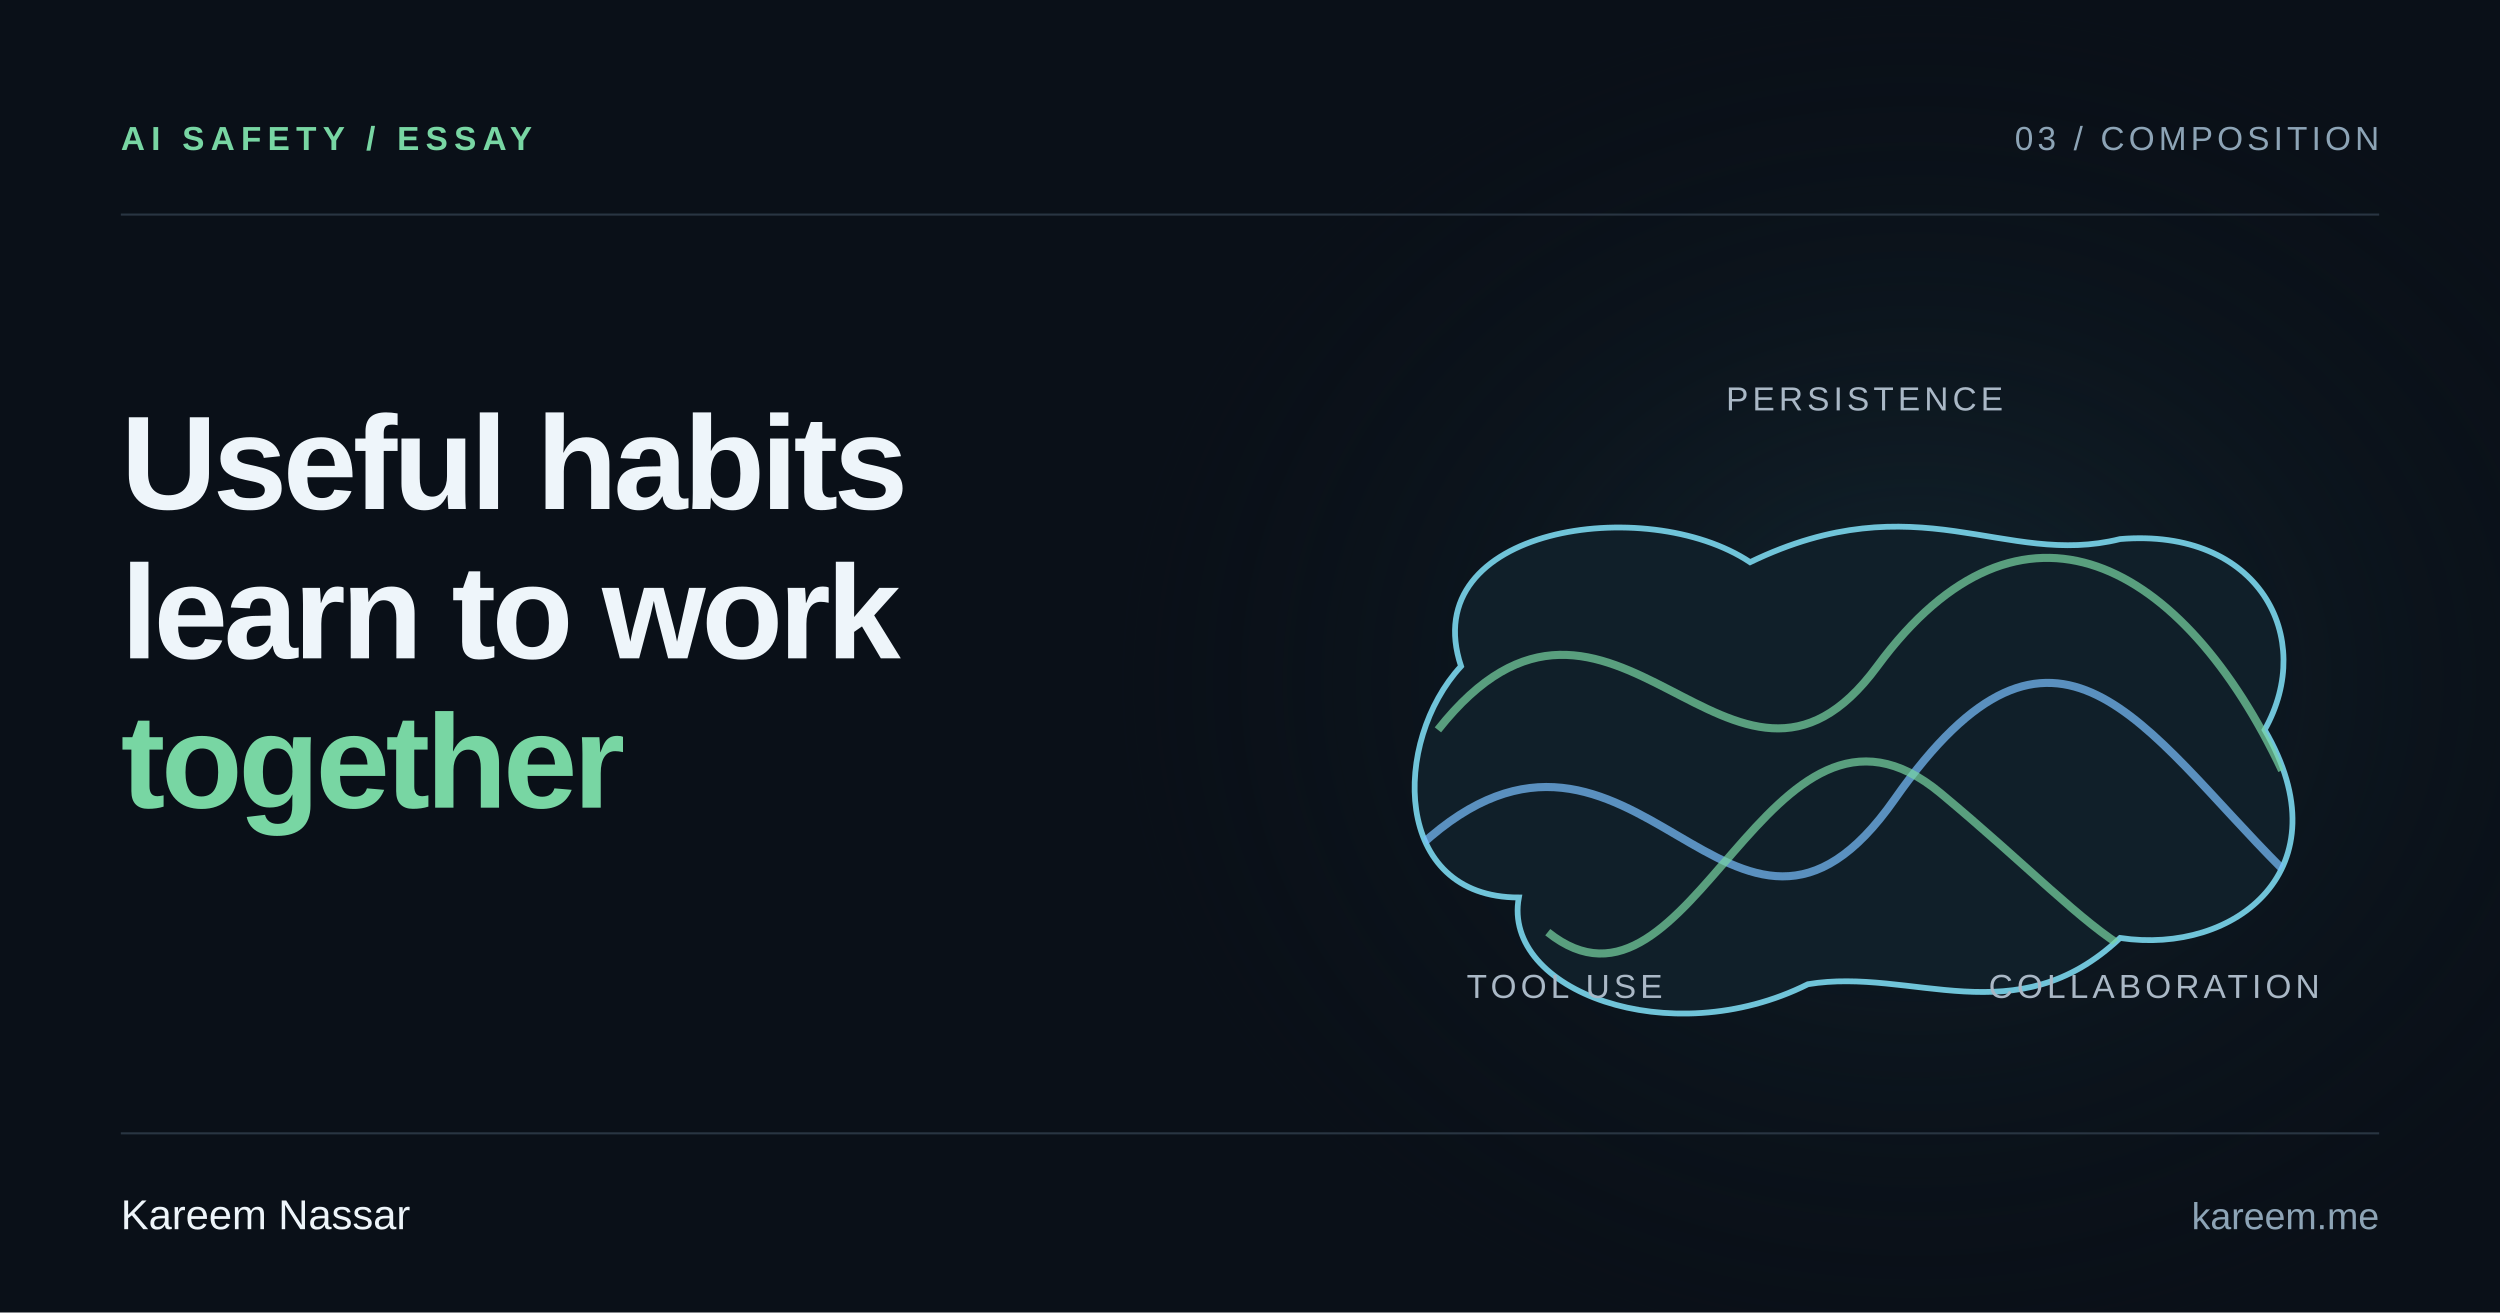
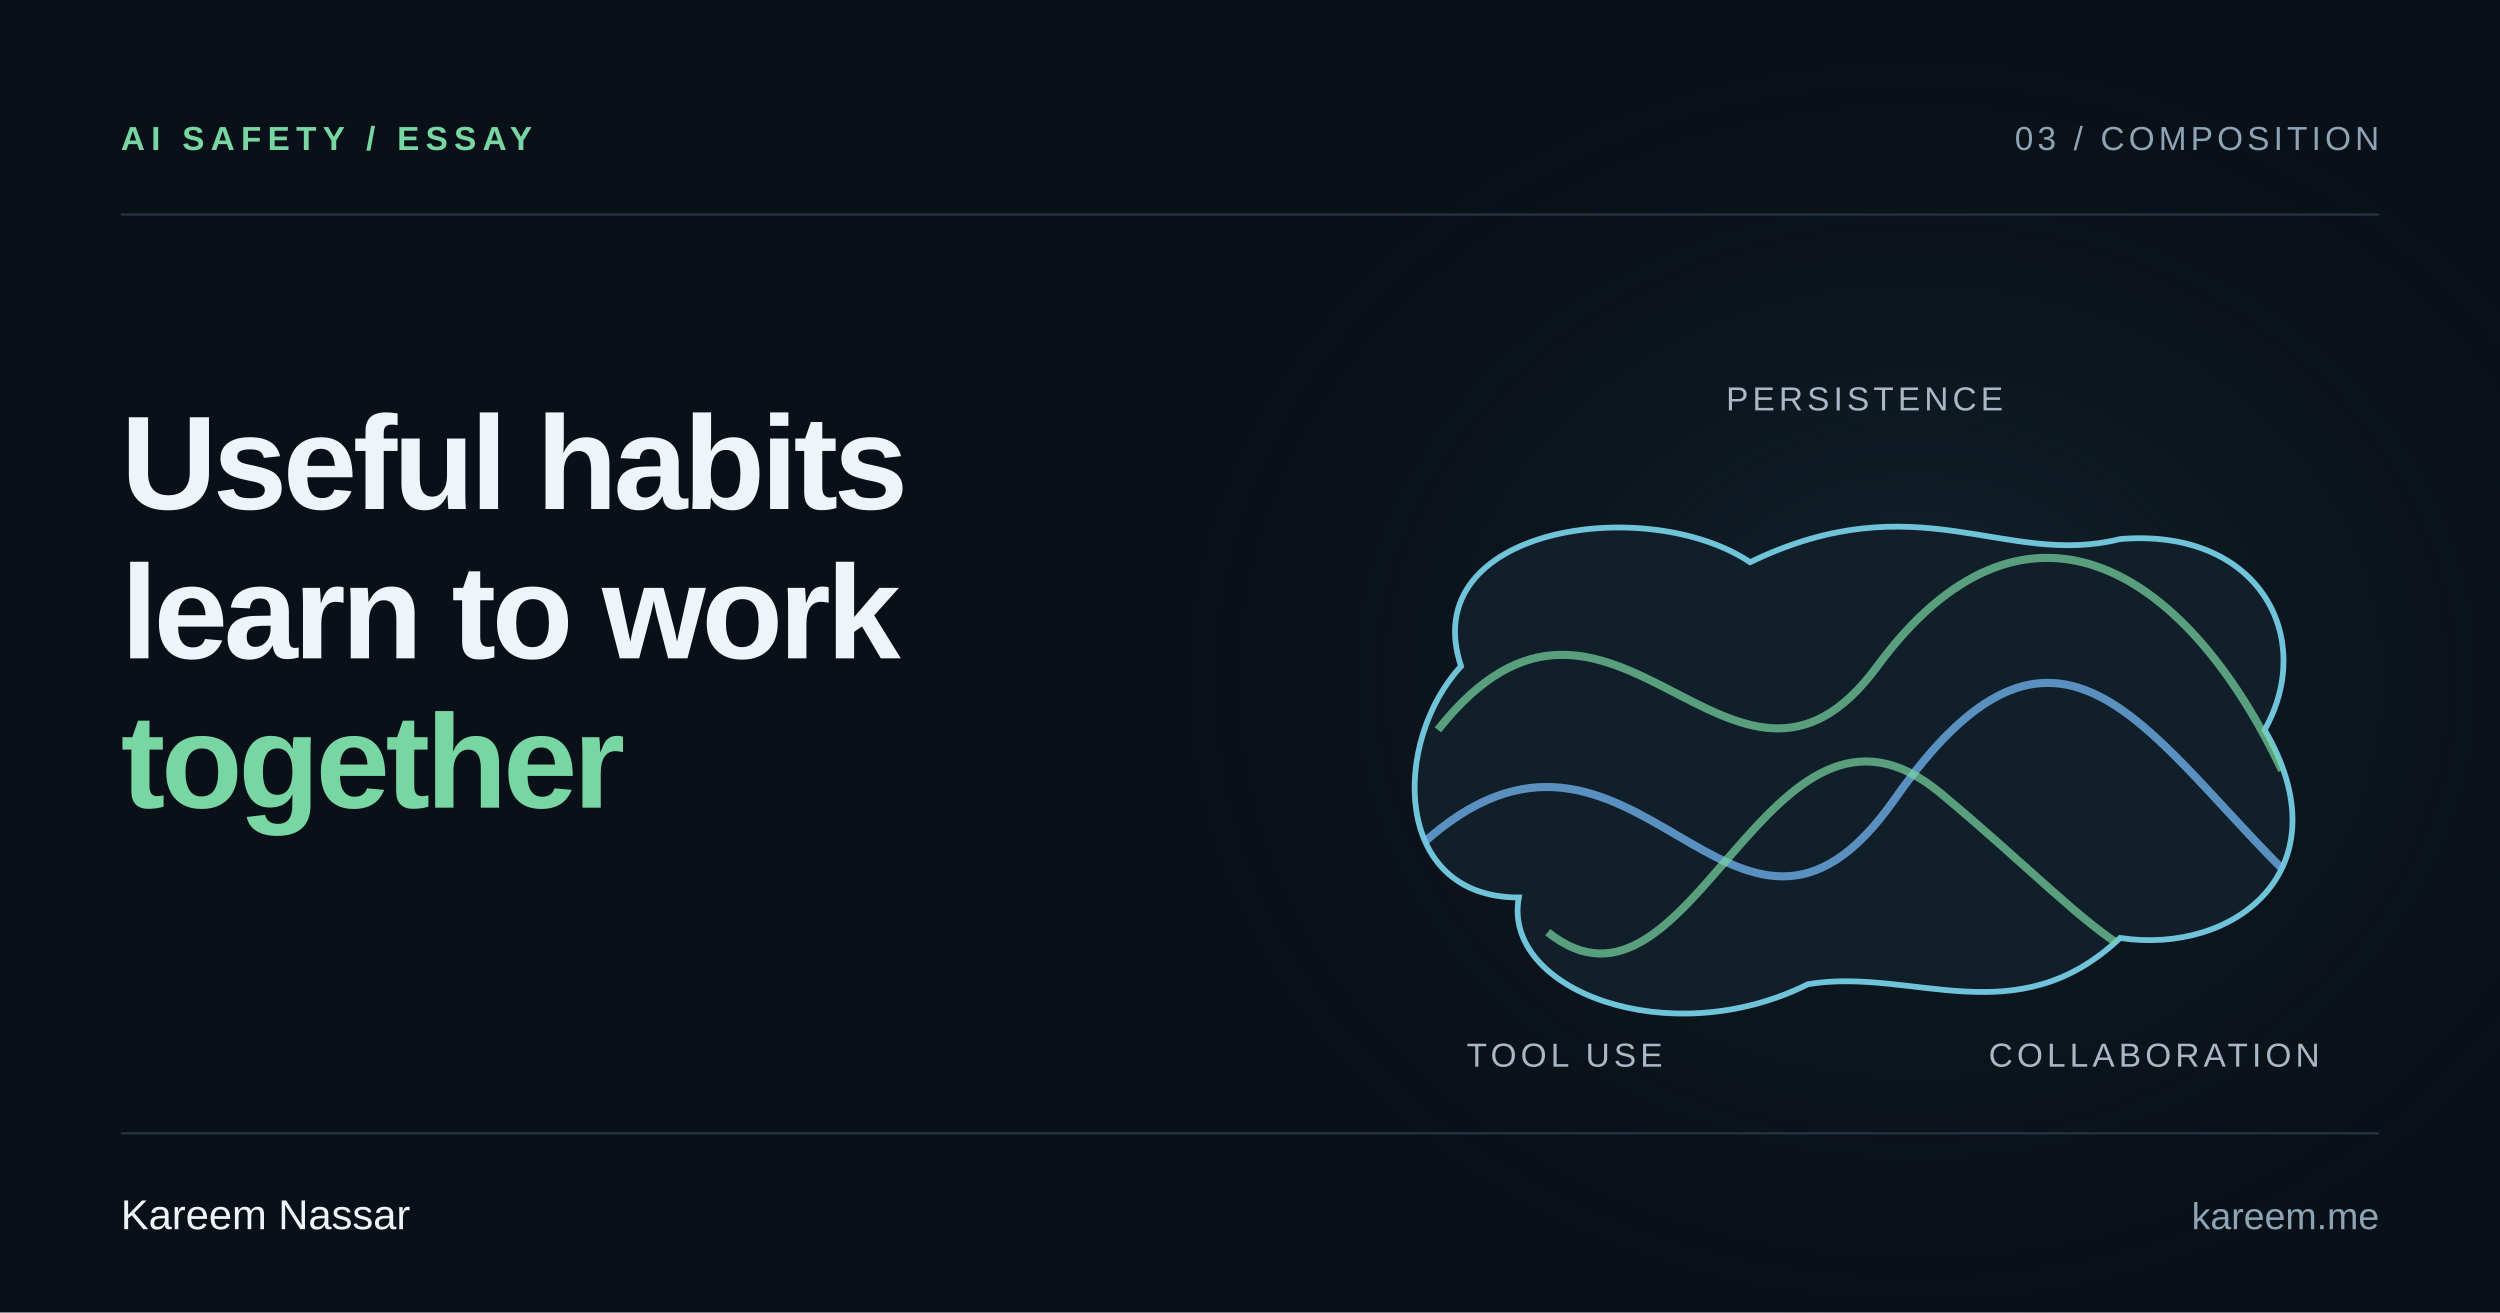
<svg xmlns="http://www.w3.org/2000/svg" width="1200" height="630" viewBox="0 0 1200 630" role="img" aria-labelledby="title desc">
  <defs>
    <radialGradient id="glow">
      <stop stop-color="#18323d" stop-opacity=".65" />
      <stop offset="1" stop-color="#0a1018" stop-opacity="0" />
    </radialGradient>
    <clipPath id="map-clip">
      <path d="M12 32 C4 8 44 2 62 14 C91 0 106 15 126 10 C150 8 160 27 151 43 C165 67 146 82 126 79 C108 96 90 84 72 87 C48 99 19 88 22 72 C0 72 0 45 12 32Z" />
    </clipPath>
    <marker id="arrow" markerWidth="8" markerHeight="8" refX="6" refY="3" orient="auto">
      <path d="M0 0 L6 3 0 6" fill="none" stroke="#f7c873" stroke-width="1.3" />
    </marker>
  </defs>
  <rect width="1200" height="630" fill="#0a1018" />
  <ellipse cx="920" cy="327" rx="395" ry="335" fill="url(#glow)" />
  <g font-family="Arial, Helvetica, sans-serif">
    <text x="58" y="72" font-size="16" fill="#78d6a3" letter-spacing="3" font-weight="700">AI SAFETY / ESSAY</text>
    <text x="1142" y="72" font-size="16" fill="#8da4b6" text-anchor="end" letter-spacing="2">03 / COMPOSITION</text>
    <path d="M58 103 H1142" stroke="#293542" />
    <text x="58" y="244.32" font-size="64" fill="#eef5fa" font-weight="700" letter-spacing="-2">Useful habits</text>
    <text x="58" y="316" font-size="64" fill="#eef5fa" font-weight="700" letter-spacing="-2">learn to work</text>
    <text x="58" y="387.68" font-size="64" fill="#78d6a3" font-weight="700" letter-spacing="-2">together</text>
    <g transform="translate(668 231) scale(2.775)" opacity="1">
      <path d="M12 32 C4 8 44 2 62 14 C91 0 106 15 126 10 C150 8 160 27 151 43 C165 67 146 82 126 79 C108 96 90 84 72 87 C48 99 19 88 22 72 C0 72 0 45 12 32Z" fill="#101f29" stroke="#70c4d9" stroke-width="1" />
      <g clip-path="url(#map-clip)">
        <path d="M8 43 C38 5 59 66 84 32 S137 14 154 50" fill="none" stroke="#78d6a3" opacity=".7" stroke-width="1.4" />
        <path d="M5 63 C42 29 59 95 87 55 S130 43 154 67" fill="none" stroke="#79c0ff" opacity=".7" stroke-width="1.4" />
        <path d="M27 78 C52 98 65 29 95 54 S133 94 149 75" fill="none" stroke="#78d6a3" opacity=".7" stroke-width="1.4" />
      </g>
    </g>
    <text x="895" y="197" font-size="16" fill="#aab8c6" text-anchor="middle" letter-spacing="2">PERSISTENCE</text>
-     <text x="751" y="479" font-size="16" fill="#aab8c6" text-anchor="middle" letter-spacing="2">TOOL USE</text>
-     <text x="1034" y="479" font-size="16" fill="#aab8c6" text-anchor="middle" letter-spacing="2">COLLABORATION</text>
+     <text x="751" y="512" font-size="16" fill="#aab8c6" text-anchor="middle" letter-spacing="2">TOOL USE</text>
+     <text x="1034" y="512" font-size="16" fill="#aab8c6" text-anchor="middle" letter-spacing="2">COLLABORATION</text>
    <path d="M58 544 H1142" stroke="#293542" />
    <text x="58" y="590" font-size="20" fill="#eef5fa">Kareem Nassar</text>
    <text x="1142" y="590" font-size="18" fill="#8da4b6" text-anchor="end">kareem.me</text>
  </g>
</svg>
